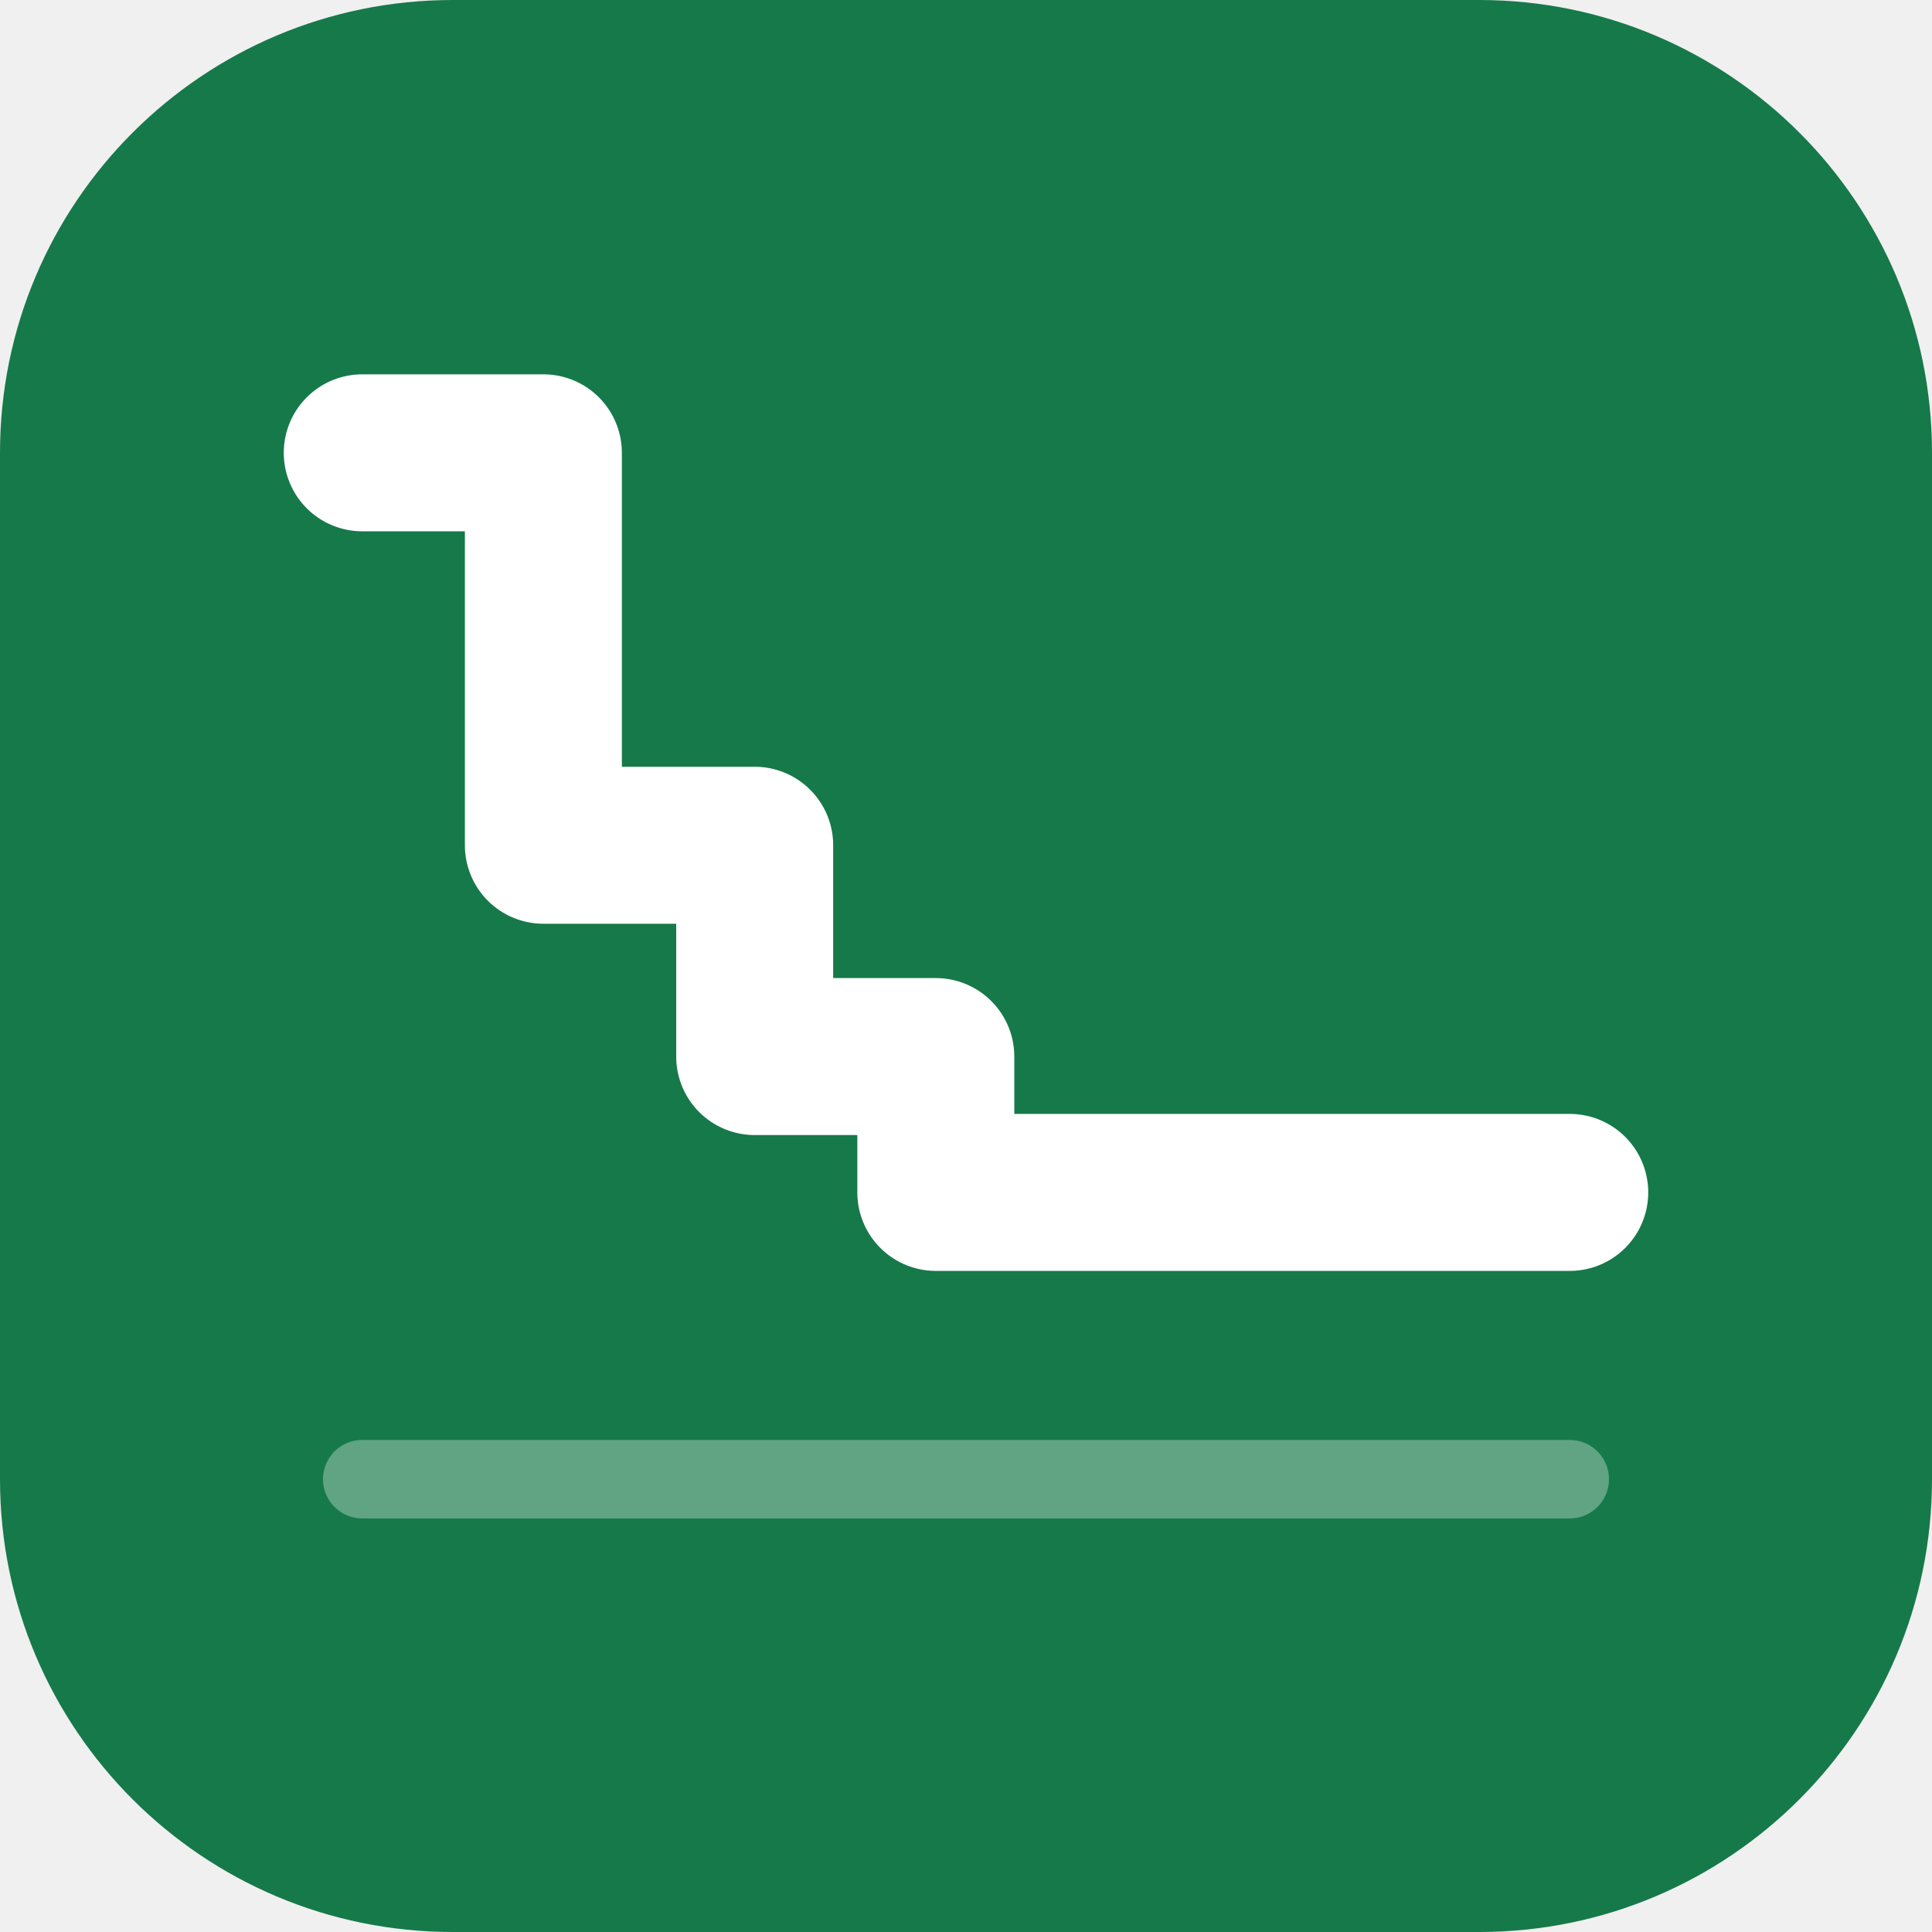
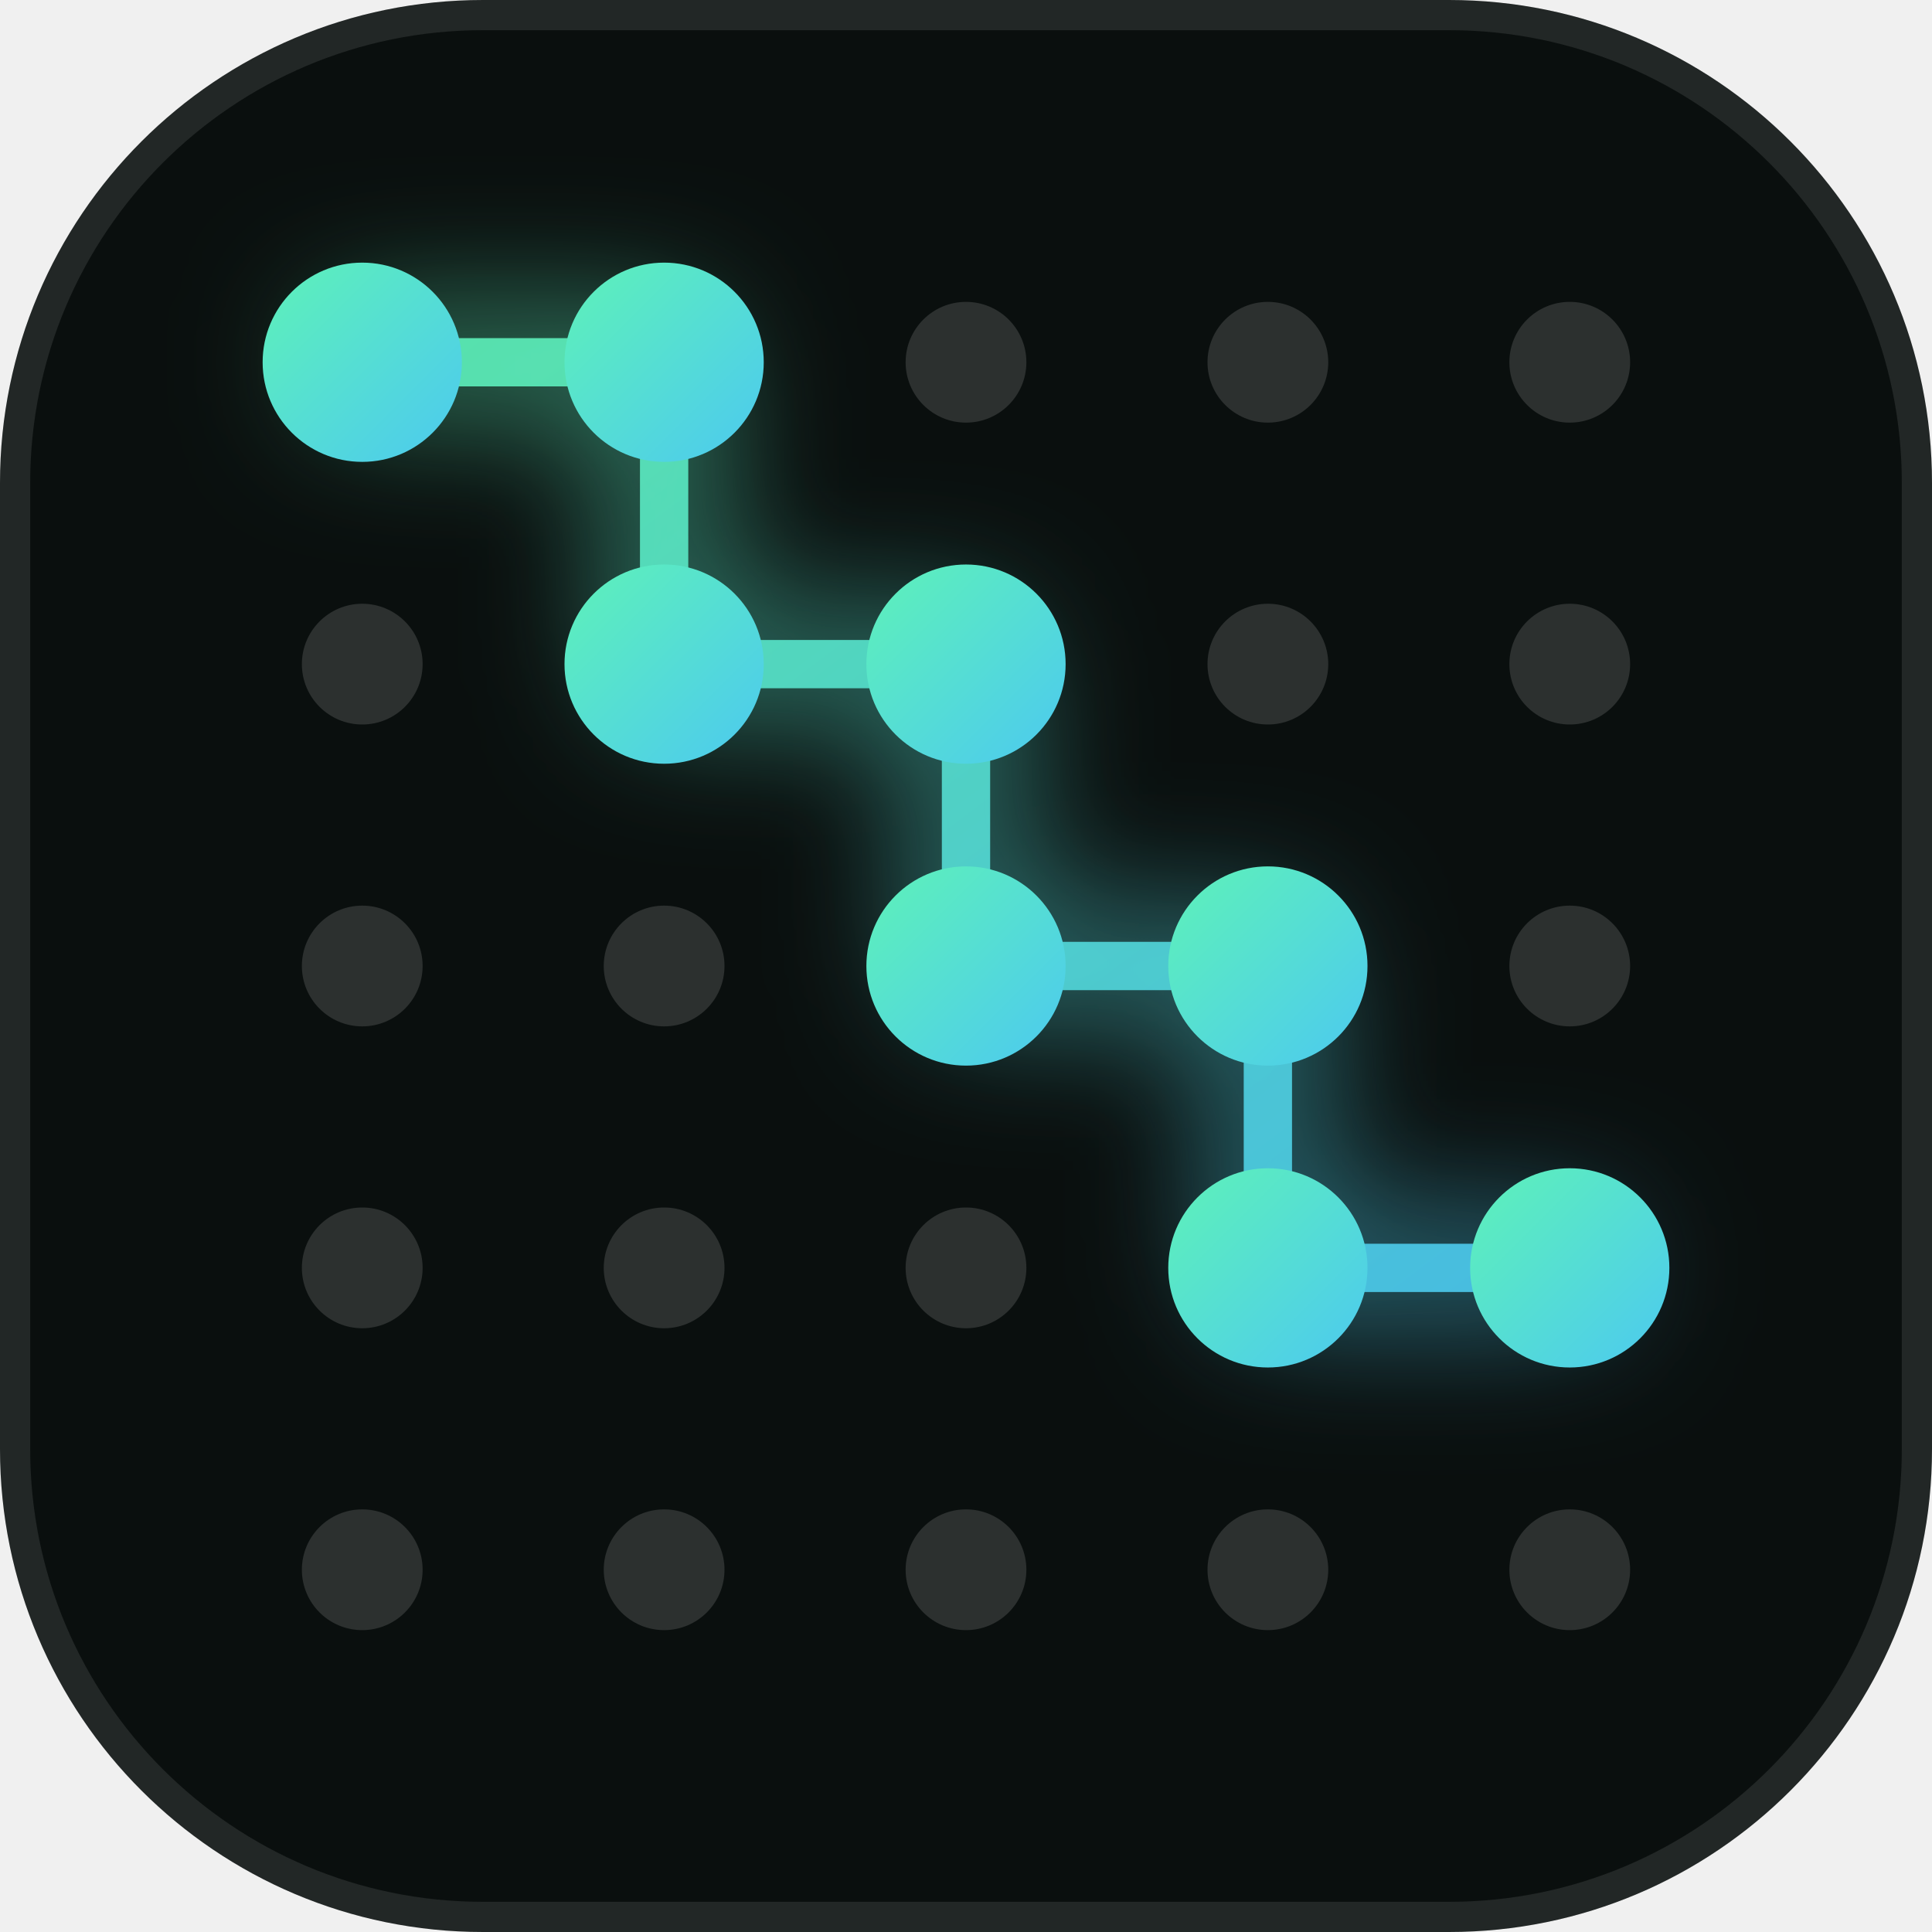
- <svg xmlns="http://www.w3.org/2000/svg" viewBox="0 0 64 64" role="img" aria-label="plateau">
-   <rect width="64" height="64" rx="15" fill="#16794A" />
-   <path d="M12 15 H18 V28 H25 V35 H31 V39.5 H52" fill="none" stroke="#FFFFFF" stroke-width="5.2" stroke-linecap="round" stroke-linejoin="round" />
-   <path d="M12 49 H52" stroke="#FFFFFF" stroke-opacity=".32" stroke-width="2.6" stroke-linecap="round" />
+ <svg xmlns="http://www.w3.org/2000/svg" viewBox="0 0 64 64" role="img" aria-label="cohortex">
+   <defs>
+     <linearGradient id="g" x1="0" y1="0" x2="1" y2="1">
+       <stop offset="0" stop-color="#5EF2B8" />
+       <stop offset="1" stop-color="#4CC9F0" />
+     </linearGradient>
+     <filter id="glow" x="-50%" y="-50%" width="200%" height="200%">
+       <feGaussianBlur stdDeviation="2.2" />
+     </filter>
+   </defs>
+   <rect width="64" height="64" rx="16" fill="#0A0F0E" />
+   <rect x="0.5" y="0.5" width="63" height="63" rx="15.5" fill="none" stroke="#FFFFFF" stroke-opacity=".10" />
+   <path d="M12 12 L22 12 L22 22 L32 22 L32 32 L42 32 L42 42 L52 42" fill="none" stroke="url(#g)" stroke-width="3.2" stroke-linecap="round" stroke-linejoin="round" opacity=".55" filter="url(#glow)" />
+   <path d="M12 12 L22 12 L22 22 L32 22 L32 32 L42 32 L42 42 L52 42" fill="none" stroke="url(#g)" stroke-width="1.6" stroke-linecap="round" stroke-linejoin="round" opacity=".9" />
+   <circle cx="12" cy="12" r="3.3" fill="url(#g)" />
+   <circle cx="12" cy="22" r="2.0" fill="#FFFFFF" fill-opacity="0.14" />
+   <circle cx="12" cy="32" r="2.0" fill="#FFFFFF" fill-opacity="0.14" />
+   <circle cx="12" cy="42" r="2.0" fill="#FFFFFF" fill-opacity="0.14" />
+   <circle cx="12" cy="52" r="2.0" fill="#FFFFFF" fill-opacity="0.14" />
+   <circle cx="22" cy="12" r="3.3" fill="url(#g)" />
+   <circle cx="22" cy="22" r="3.3" fill="url(#g)" />
+   <circle cx="22" cy="32" r="2.0" fill="#FFFFFF" fill-opacity="0.14" />
+   <circle cx="22" cy="42" r="2.0" fill="#FFFFFF" fill-opacity="0.14" />
+   <circle cx="22" cy="52" r="2.0" fill="#FFFFFF" fill-opacity="0.14" />
+   <circle cx="32" cy="12" r="2.0" fill="#FFFFFF" fill-opacity="0.14" />
+   <circle cx="32" cy="22" r="3.3" fill="url(#g)" />
+   <circle cx="32" cy="32" r="3.3" fill="url(#g)" />
+   <circle cx="32" cy="42" r="2.0" fill="#FFFFFF" fill-opacity="0.14" />
+   <circle cx="32" cy="52" r="2.0" fill="#FFFFFF" fill-opacity="0.14" />
+   <circle cx="42" cy="12" r="2.0" fill="#FFFFFF" fill-opacity="0.14" />
+   <circle cx="42" cy="22" r="2.0" fill="#FFFFFF" fill-opacity="0.14" />
+   <circle cx="42" cy="32" r="3.3" fill="url(#g)" />
+   <circle cx="42" cy="42" r="3.3" fill="url(#g)" />
+   <circle cx="42" cy="52" r="2.0" fill="#FFFFFF" fill-opacity="0.14" />
+   <circle cx="52" cy="12" r="2.0" fill="#FFFFFF" fill-opacity="0.14" />
+   <circle cx="52" cy="22" r="2.0" fill="#FFFFFF" fill-opacity="0.14" />
+   <circle cx="52" cy="32" r="2.0" fill="#FFFFFF" fill-opacity="0.14" />
+   <circle cx="52" cy="42" r="3.3" fill="url(#g)" />
+   <circle cx="52" cy="52" r="2.0" fill="#FFFFFF" fill-opacity="0.14" />
</svg>
